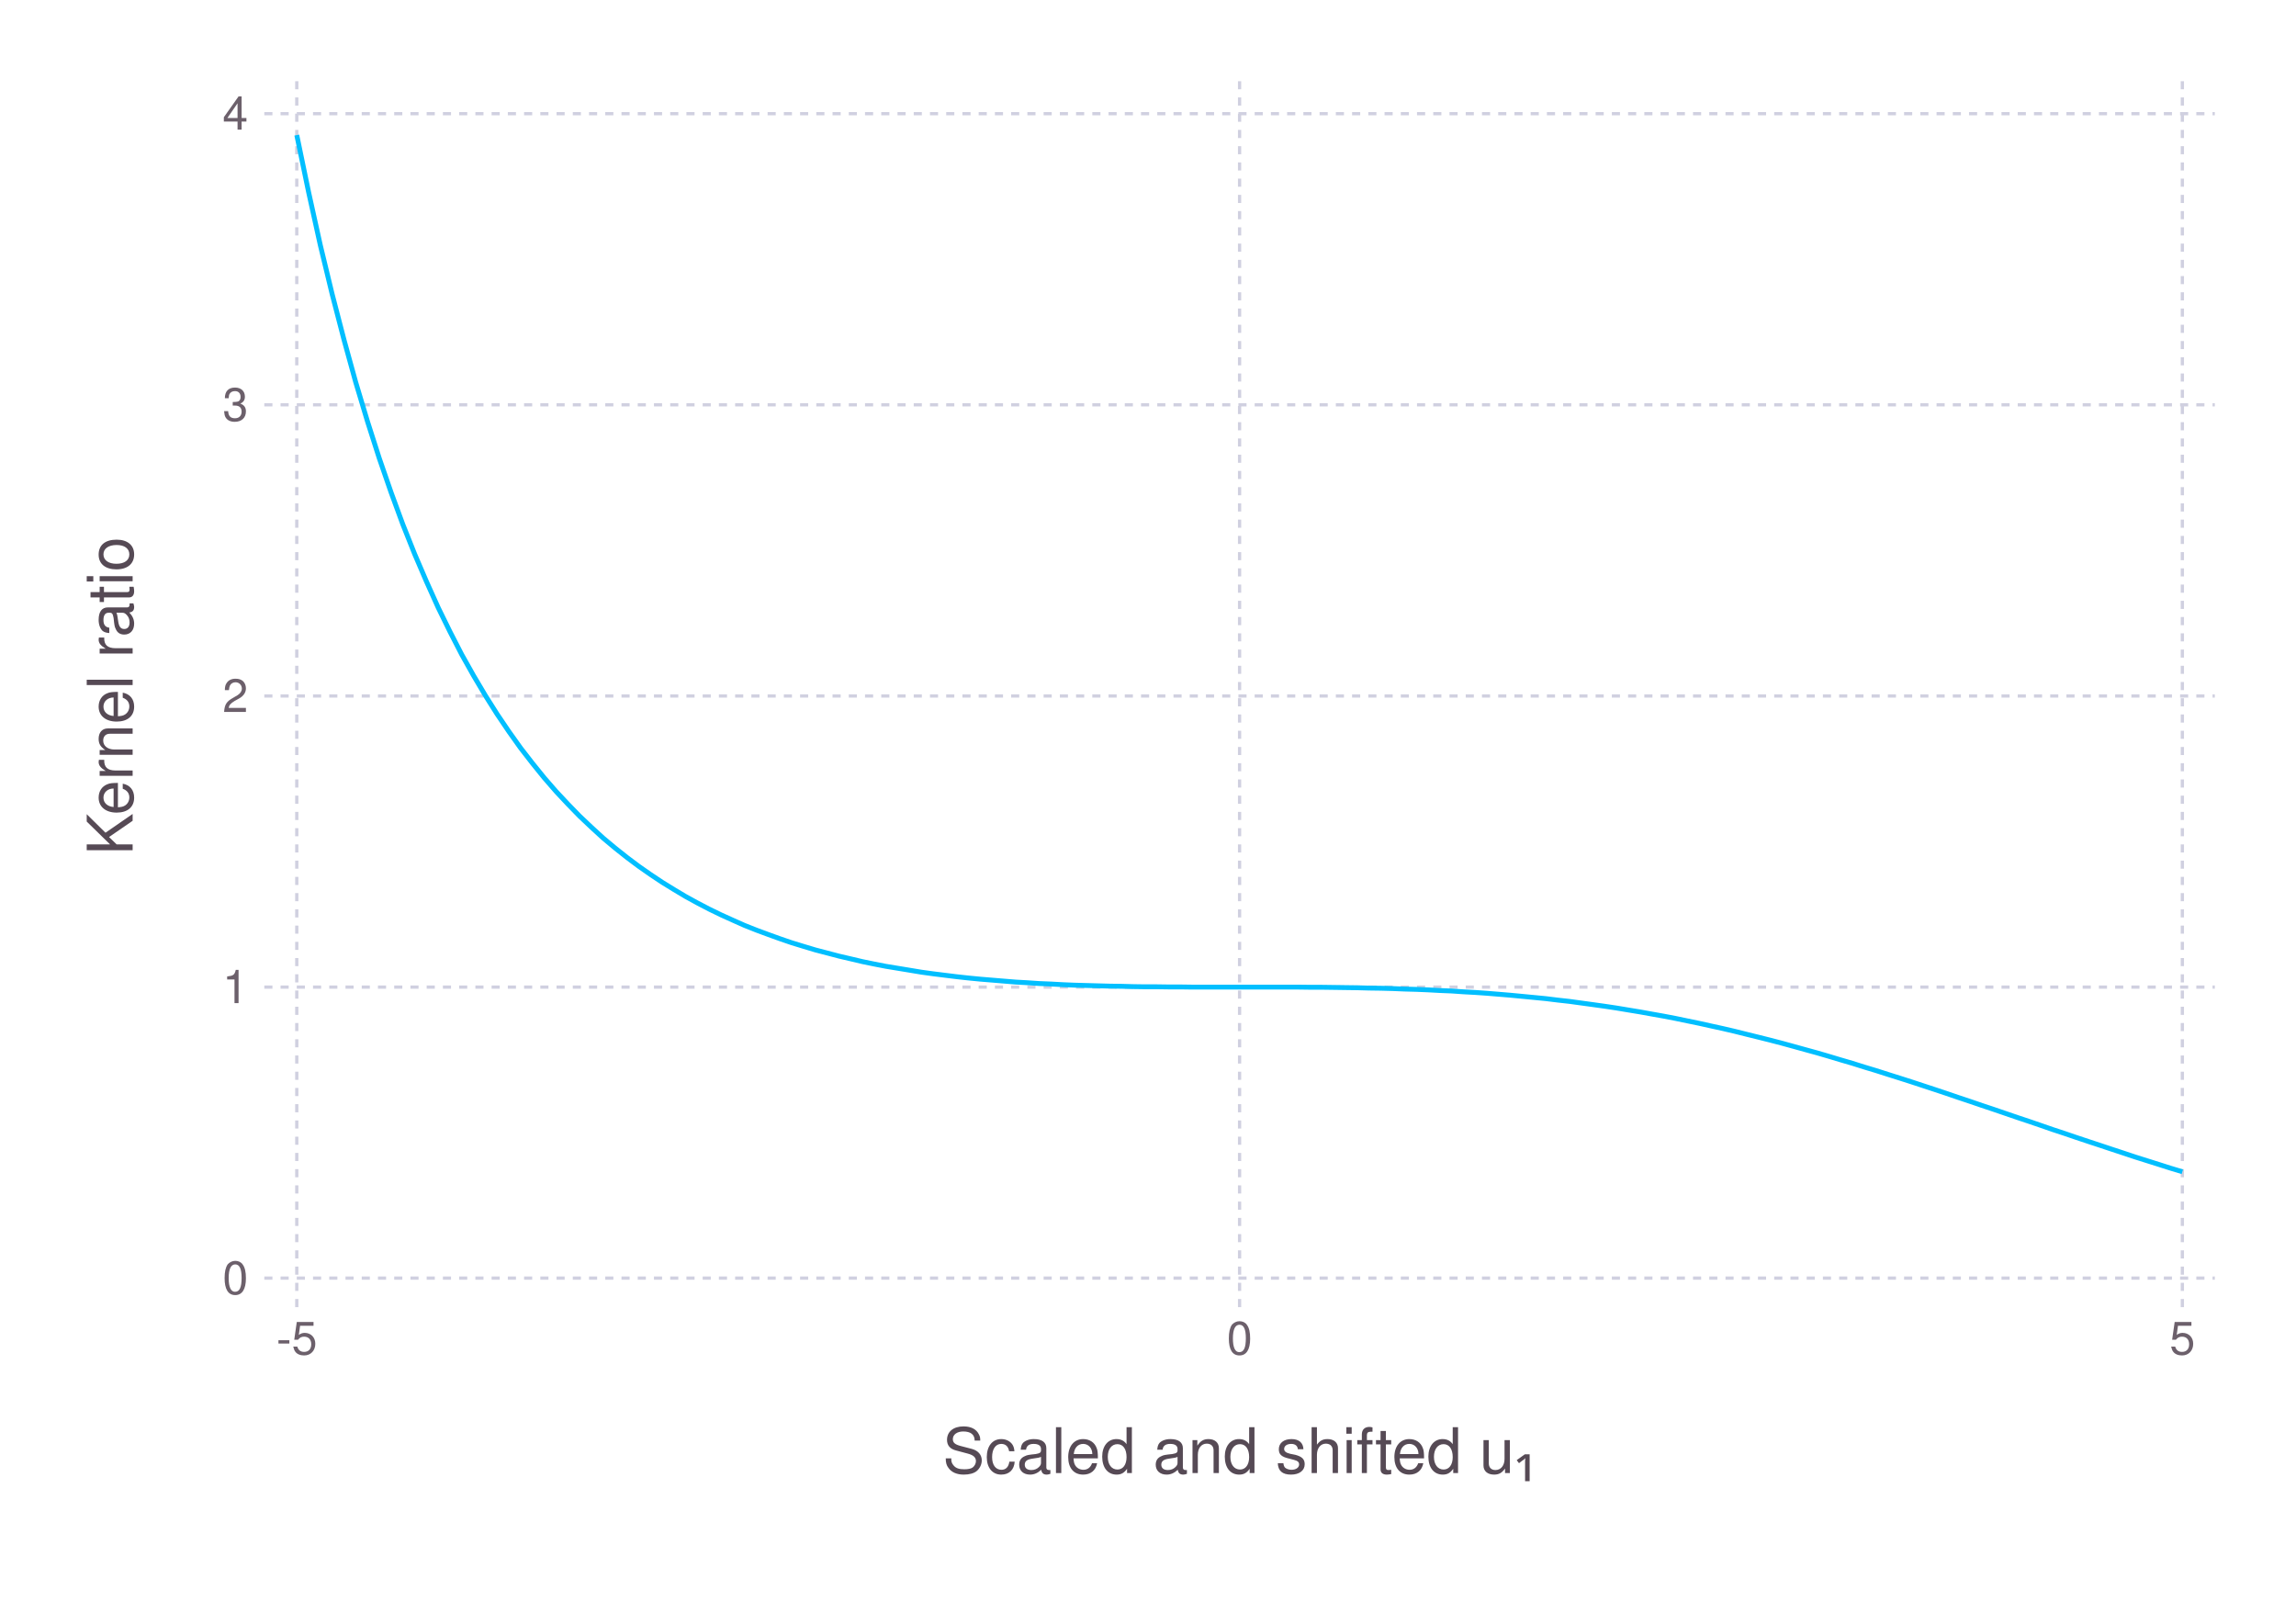
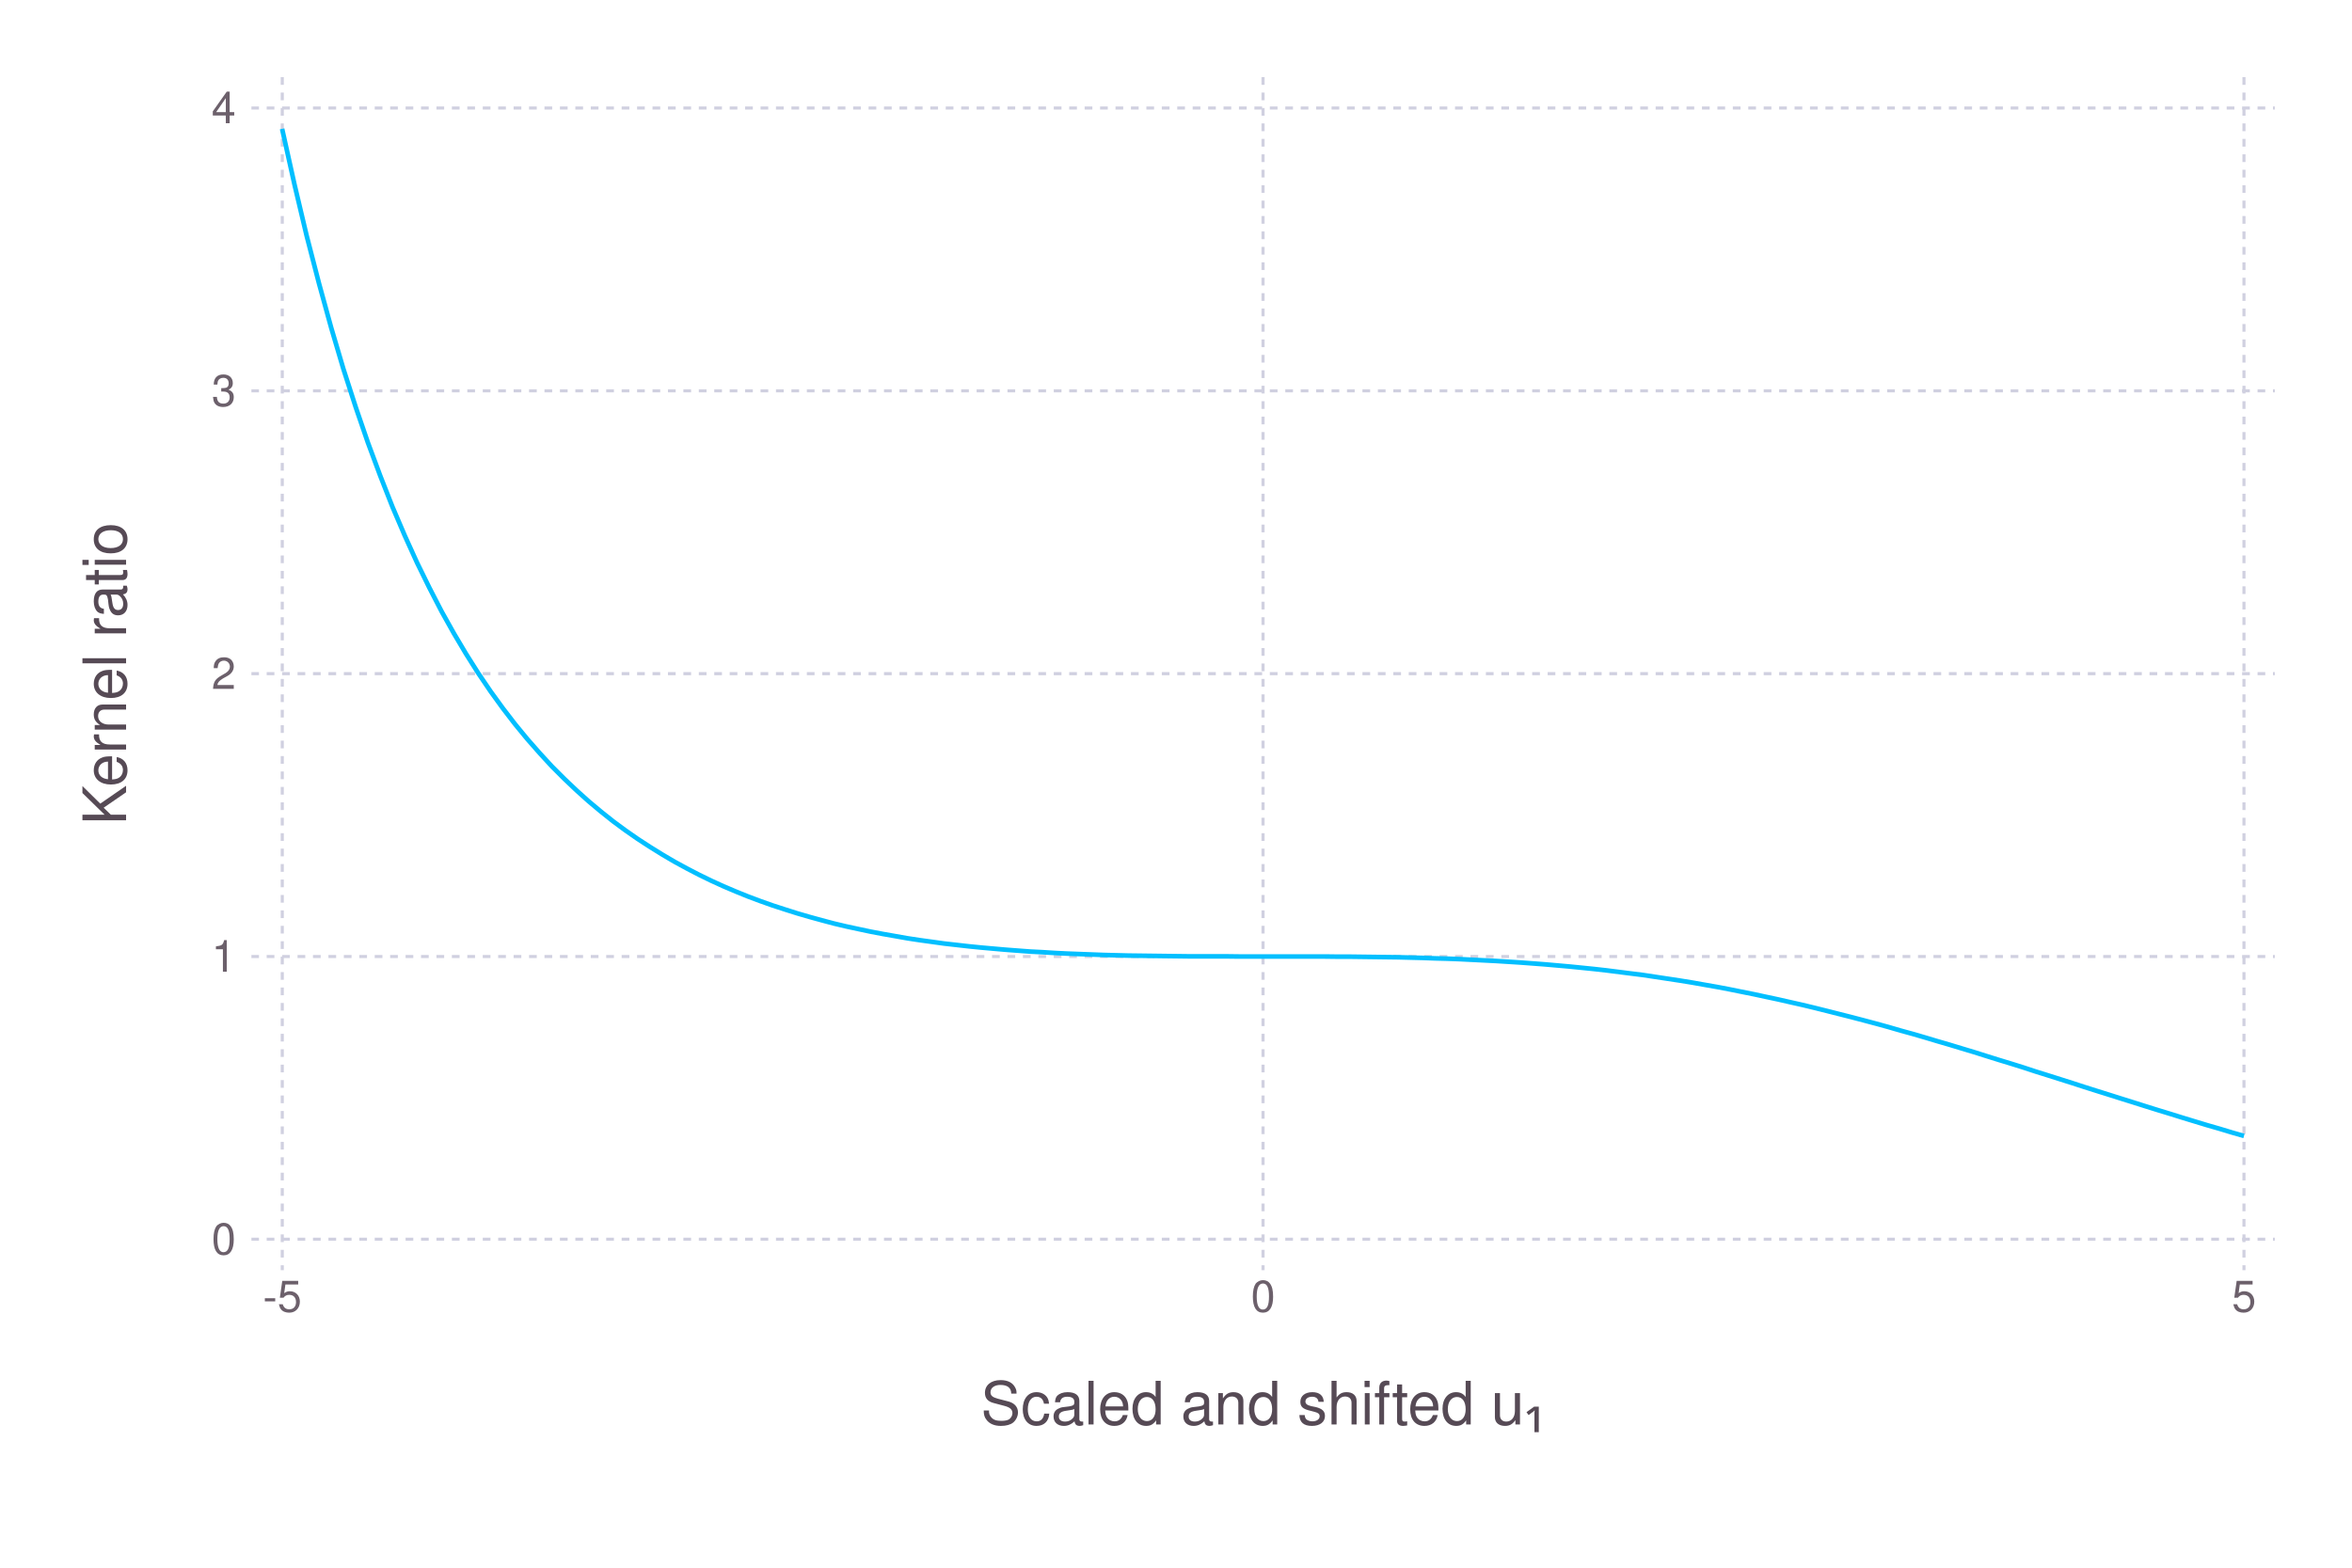
- <svg xmlns="http://www.w3.org/2000/svg" version="1.2" width="141.42mm" height="100mm" viewBox="0 0 141.42 100" stroke="none" fill="#000000" stroke-width="0.3" font-size="3.88">
+ <svg xmlns="http://www.w3.org/2000/svg" version="1.2" width="152.4mm" height="101.6mm" viewBox="0 0 152.4 101.6" stroke="none" fill="#000000" stroke-width="0.3" font-size="3.88">
  <defs>
    <marker id="arrow" markerWidth="15" markerHeight="7" refX="5" refY="3.5" orient="auto" markerUnits="strokeWidth">
      <path d="M0,0 L15,3.5 L0,7 z" stroke="context-stroke" fill="context-stroke" />
    </marker>
  </defs>
-   <g class="plotroot xscalable yscalable" id="img-33e4aa81-1">
-     <g font-size="3.88" font-family="'PT Sans','Helvetica Neue','Helvetica',sans-serif" fill="#564A55" stroke="#000000" stroke-opacity="0.000" id="img-33e4aa81-2">
-       <g transform="translate(76.35,88.39)">
+   <g class="plotroot xscalable yscalable" id="img-9dd5fe1b-1">
+     <g font-size="3.88" font-family="'PT Sans','Helvetica Neue','Helvetica',sans-serif" fill="#564A55" stroke="#000000" stroke-opacity="0.000" id="img-9dd5fe1b-2">
+       <g transform="translate(81.84,89.99)">
        <g class="primitive">
          <text text-anchor="middle" dy="0.6em">Scaled and shifted u₁</text>
        </g>
      </g>
    </g>
-     <g class="guide xlabels" font-size="2.82" font-family="'PT Sans Caption','Helvetica Neue','Helvetica',sans-serif" fill="#6C606B" id="img-33e4aa81-3">
-       <g transform="translate(18.28,81.72)">
+     <g class="guide xlabels" font-size="2.82" font-family="'PT Sans Caption','Helvetica Neue','Helvetica',sans-serif" fill="#6C606B" id="img-9dd5fe1b-3">
+       <g transform="translate(18.29,83.32)">
        <g class="primitive">
          <text text-anchor="middle" dy="0.6em">-5</text>
        </g>
      </g>
-       <g transform="translate(76.35,81.72)">
+       <g transform="translate(81.84,83.32)">
        <g class="primitive">
          <text text-anchor="middle" dy="0.6em">0</text>
        </g>
      </g>
-       <g transform="translate(134.42,81.72)">
+       <g transform="translate(145.4,83.32)">
        <g class="primitive">
          <text text-anchor="middle" dy="0.6em">5</text>
        </g>
      </g>
    </g>
-     <g clip-path="url(#img-33e4aa81-4)">
-       <g id="img-33e4aa81-5">
-         <g pointer-events="visible" fill="#000000" fill-opacity="0.000" stroke="#000000" stroke-opacity="0.000" class="guide background" id="img-33e4aa81-6">
-           <g transform="translate(76.35,42.86)" id="img-33e4aa81-7">
-             <path d="M-60.07,-37.86 L 60.07 -37.86 60.07 37.86 -60.07 37.86 z" class="primitive" />
+     <g clip-path="url(#img-9dd5fe1b-4)">
+       <g id="img-9dd5fe1b-5">
+         <g pointer-events="visible" fill="#000000" fill-opacity="0.000" stroke="#000000" stroke-opacity="0.000" class="guide background" id="img-9dd5fe1b-6">
+           <g transform="translate(81.84,43.66)" id="img-9dd5fe1b-7">
+             <path d="M-65.56,-38.66 L 65.56 -38.66 65.56 38.66 -65.56 38.66 z" class="primitive" />
          </g>
        </g>
-         <g class="guide ygridlines xfixed" stroke-dasharray="0.5,0.5" stroke-width="0.2" stroke="#D0D0E0" id="img-33e4aa81-8">
-           <g transform="translate(76.35,78.71)" id="img-33e4aa81-9">
-             <path fill="none" d="M-60.07,0 L 60.07 0" class="primitive" />
+         <g class="guide ygridlines xfixed" stroke-dasharray="0.5,0.5" stroke-width="0.2" stroke="#D0D0E0" id="img-9dd5fe1b-8">
+           <g transform="translate(81.84,80.31)" id="img-9dd5fe1b-9">
+             <path fill="none" d="M-65.56,0 L 65.56 0" class="primitive" />
          </g>
-           <g transform="translate(76.35,60.79)" id="img-33e4aa81-10">
-             <path fill="none" d="M-60.07,0 L 60.07 0" class="primitive" />
+           <g transform="translate(81.84,61.99)" id="img-9dd5fe1b-10">
+             <path fill="none" d="M-65.56,0 L 65.56 0" class="primitive" />
          </g>
-           <g transform="translate(76.35,42.86)" id="img-33e4aa81-11">
-             <path fill="none" d="M-60.07,0 L 60.07 0" class="primitive" />
+           <g transform="translate(81.84,43.66)" id="img-9dd5fe1b-11">
+             <path fill="none" d="M-65.56,0 L 65.56 0" class="primitive" />
          </g>
-           <g transform="translate(76.35,24.93)" id="img-33e4aa81-12">
-             <path fill="none" d="M-60.07,0 L 60.07 0" class="primitive" />
+           <g transform="translate(81.84,25.33)" id="img-9dd5fe1b-12">
+             <path fill="none" d="M-65.56,0 L 65.56 0" class="primitive" />
          </g>
-           <g transform="translate(76.35,7)" id="img-33e4aa81-13">
-             <path fill="none" d="M-60.07,0 L 60.07 0" class="primitive" />
+           <g transform="translate(81.84,7)" id="img-9dd5fe1b-13">
+             <path fill="none" d="M-65.56,0 L 65.56 0" class="primitive" />
          </g>
        </g>
-         <g class="guide xgridlines yfixed" stroke-dasharray="0.5,0.5" stroke-width="0.2" stroke="#D0D0E0" id="img-33e4aa81-14">
-           <g transform="translate(18.28,42.86)" id="img-33e4aa81-15">
-             <path fill="none" d="M0,-37.86 L 0 37.86" class="primitive" />
+         <g class="guide xgridlines yfixed" stroke-dasharray="0.5,0.5" stroke-width="0.2" stroke="#D0D0E0" id="img-9dd5fe1b-14">
+           <g transform="translate(18.29,43.66)" id="img-9dd5fe1b-15">
+             <path fill="none" d="M0,-38.66 L 0 38.66" class="primitive" />
          </g>
-           <g transform="translate(76.35,42.86)" id="img-33e4aa81-16">
-             <path fill="none" d="M0,-37.86 L 0 37.86" class="primitive" />
+           <g transform="translate(81.84,43.66)" id="img-9dd5fe1b-16">
+             <path fill="none" d="M0,-38.66 L 0 38.66" class="primitive" />
          </g>
-           <g transform="translate(134.42,42.86)" id="img-33e4aa81-17">
-             <path fill="none" d="M0,-37.86 L 0 37.86" class="primitive" />
+           <g transform="translate(145.4,43.66)" id="img-9dd5fe1b-17">
+             <path fill="none" d="M0,-38.66 L 0 38.66" class="primitive" />
          </g>
        </g>
-         <g class="plotpanel" id="img-33e4aa81-18">
-           <g stroke-width="0.3" fill="#000000" fill-opacity="0.000" class="geometry" id="img-33e4aa81-19">
-             <g class="color_LCHab{Float32}(70.0f0,60.0f0,240.0f0)" stroke-dasharray="none" stroke="#00BFFF" id="img-33e4aa81-20">
-               <g transform="translate(76.35,57.78)" id="img-33e4aa81-21">
-                 <path fill="none" d="M-58.07,-49.46 L -57.34 -45.94 -56.62 -42.68 -55.89 -39.66 -55.16 -36.85 -54.44 -34.24 -53.71 -31.81 -52.99 -29.56 -52.26 -27.45 -51.54 -25.49 -50.81 -23.66 -50.08 -21.96 -49.36 -20.36 -48.63 -18.87 -47.91 -17.47 -47.18 -16.17 -46.45 -14.94 -45.73 -13.8 -45 -12.72 -44.28 -11.71 -43.55 -10.77 -42.83 -9.88 -42.1 -9.04 -41.37 -8.26 -40.65 -7.52 -39.92 -6.83 -39.2 -6.17 -38.47 -5.56 -37.74 -4.98 -37.02 -4.44 -36.29 -3.93 -35.57 -3.45 -34.84 -3 -34.12 -2.57 -33.39 -2.17 -32.66 -1.79 -31.94 -1.44 -31.21 -1.11 -30.49 -0.79 -29.76 -0.5 -29.03 -0.23 -28.31 0.03 -27.58 0.28 -26.86 0.5 -26.13 0.72 -25.4 0.91 -24.68 1.1 -23.95 1.27 -23.23 1.44 -22.5 1.59 -21.78 1.73 -21.05 1.85 -20.32 1.97 -19.6 2.09 -18.87 2.19 -18.15 2.28 -17.42 2.37 -16.69 2.45 -15.97 2.52 -15.24 2.58 -14.52 2.64 -13.79 2.7 -13.07 2.74 -12.34 2.79 -11.61 2.82 -10.89 2.86 -10.16 2.89 -9.44 2.91 -8.71 2.93 -7.98 2.95 -7.26 2.96 -6.53 2.98 -5.81 2.99 -5.08 2.99 -4.36 3 -3.63 3 -2.9 3.01 -2.18 3.01 -1.45 3.01 -0.73 3.01 0 3.01 0.73 3.01 1.45 3.01 2.18 3.01 2.9 3.01 3.63 3.01 4.36 3.02 5.08 3.02 5.81 3.03 6.53 3.04 7.26 3.05 7.98 3.07 8.71 3.08 9.44 3.1 10.16 3.13 10.89 3.15 11.61 3.18 12.34 3.22 13.07 3.25 13.79 3.3 14.52 3.34 15.24 3.39 15.97 3.45 16.69 3.51 17.42 3.58 18.15 3.65 18.87 3.72 19.6 3.81 20.32 3.89 21.05 3.99 21.78 4.09 22.5 4.19 23.23 4.3 23.95 4.42 24.68 4.54 25.4 4.67 26.13 4.8 26.86 4.94 27.58 5.09 28.31 5.24 29.03 5.4 29.76 5.56 30.49 5.73 31.21 5.91 31.94 6.09 32.66 6.27 33.39 6.46 34.12 6.66 34.84 6.86 35.57 7.06 36.29 7.27 37.02 7.49 37.74 7.7 38.47 7.93 39.2 8.15 39.92 8.38 40.65 8.61 41.37 8.84 42.1 9.08 42.83 9.32 43.55 9.56 44.28 9.81 45 10.05 45.73 10.3 46.45 10.54 47.18 10.79 47.91 11.04 48.63 11.28 49.36 11.53 50.08 11.78 50.81 12.02 51.54 12.27 52.26 12.51 52.99 12.75 53.71 12.99 54.44 13.23 55.16 13.47 55.89 13.7 56.62 13.93 57.34 14.16 58.07 14.38" class="primitive" />
+         <g class="plotpanel" id="img-9dd5fe1b-18">
+           <g stroke-width="0.3" fill="#000000" fill-opacity="0.000" class="geometry" id="img-9dd5fe1b-19">
+             <g class="color_LCHab{Float32}(70.0f0,60.0f0,240.0f0)" stroke-dasharray="none" stroke="#00BFFF" id="img-9dd5fe1b-20">
+               <g transform="translate(81.84,58.91)" id="img-9dd5fe1b-21">
+                 <path fill="none" d="M-63.56,-50.56 L -62.76 -46.96 -61.97 -43.63 -61.17 -40.54 -60.38 -37.67 -59.59 -35 -58.79 -32.52 -58 -30.22 -57.2 -28.07 -56.41 -26.06 -55.61 -24.19 -54.82 -22.45 -54.02 -20.82 -53.23 -19.29 -52.43 -17.86 -51.64 -16.53 -50.85 -15.28 -50.05 -14.1 -49.26 -13.01 -48.46 -11.97 -47.67 -11.01 -46.87 -10.1 -46.08 -9.24 -45.28 -8.44 -44.49 -7.69 -43.7 -6.98 -42.9 -6.31 -42.11 -5.68 -41.31 -5.09 -40.52 -4.54 -39.72 -4.02 -38.93 -3.53 -38.13 -3.06 -37.34 -2.63 -36.55 -2.22 -35.75 -1.83 -34.96 -1.47 -34.16 -1.13 -33.37 -0.81 -32.57 -0.51 -31.78 -0.23 -30.98 0.03 -30.19 0.28 -29.4 0.51 -28.6 0.73 -27.81 0.94 -27.01 1.13 -26.22 1.3 -25.42 1.47 -24.63 1.62 -23.83 1.76 -23.04 1.9 -22.25 2.02 -21.45 2.13 -20.66 2.24 -19.86 2.33 -19.07 2.42 -18.27 2.5 -17.48 2.57 -16.68 2.64 -15.89 2.7 -15.09 2.76 -14.3 2.8 -13.51 2.85 -12.71 2.89 -11.92 2.92 -11.12 2.95 -10.33 2.98 -9.53 3 -8.74 3.02 -7.94 3.03 -7.15 3.04 -6.36 3.05 -5.56 3.06 -4.77 3.07 -3.97 3.07 -3.18 3.07 -2.38 3.07 -1.59 3.08 -0.79 3.08 -0 3.08 0.79 3.08 1.59 3.08 2.38 3.08 3.18 3.08 3.97 3.08 4.77 3.09 5.56 3.09 6.36 3.1 7.15 3.11 7.94 3.12 8.74 3.13 9.53 3.15 10.33 3.17 11.12 3.2 11.92 3.22 12.71 3.25 13.51 3.29 14.3 3.33 15.09 3.37 15.89 3.42 16.68 3.47 17.48 3.53 18.27 3.59 19.07 3.66 19.86 3.73 20.66 3.81 21.45 3.89 22.25 3.98 23.04 4.08 23.83 4.18 24.63 4.28 25.42 4.4 26.22 4.52 27.01 4.64 27.81 4.77 28.6 4.91 29.4 5.05 30.19 5.2 30.98 5.36 31.78 5.52 32.57 5.69 33.37 5.86 34.16 6.04 34.96 6.22 35.75 6.41 36.55 6.61 37.34 6.81 38.13 7.01 38.93 7.22 39.72 7.43 40.52 7.65 41.31 7.88 42.11 8.1 42.9 8.33 43.7 8.57 44.49 8.8 45.28 9.04 46.08 9.28 46.87 9.53 47.67 9.78 48.46 10.02 49.26 10.27 50.05 10.53 50.85 10.78 51.64 11.03 52.43 11.28 53.23 11.54 54.02 11.79 54.82 12.04 55.61 12.29 56.41 12.54 57.2 12.79 58 13.04 58.79 13.28 59.59 13.53 60.38 13.77 61.17 14.01 61.97 14.24 62.76 14.48 63.56 14.71" class="primitive" />
              </g>
            </g>
          </g>
        </g>
      </g>
    </g>
-     <g class="guide ylabels" font-size="2.82" font-family="'PT Sans Caption','Helvetica Neue','Helvetica',sans-serif" fill="#6C606B" id="img-33e4aa81-22">
-       <g transform="translate(15.28,78.71)" id="img-33e4aa81-23">
+     <g class="guide ylabels" font-size="2.82" font-family="'PT Sans Caption','Helvetica Neue','Helvetica',sans-serif" fill="#6C606B" id="img-9dd5fe1b-22">
+       <g transform="translate(15.28,80.31)" id="img-9dd5fe1b-23">
        <g class="primitive">
          <text text-anchor="end" dy="0.35em">0</text>
        </g>
      </g>
-       <g transform="translate(15.28,60.79)" id="img-33e4aa81-24">
+       <g transform="translate(15.28,61.99)" id="img-9dd5fe1b-24">
        <g class="primitive">
          <text text-anchor="end" dy="0.35em">1</text>
        </g>
      </g>
-       <g transform="translate(15.28,42.86)" id="img-33e4aa81-25">
+       <g transform="translate(15.28,43.66)" id="img-9dd5fe1b-25">
        <g class="primitive">
          <text text-anchor="end" dy="0.35em">2</text>
        </g>
      </g>
-       <g transform="translate(15.28,24.93)" id="img-33e4aa81-26">
+       <g transform="translate(15.28,25.33)" id="img-9dd5fe1b-26">
        <g class="primitive">
          <text text-anchor="end" dy="0.35em">3</text>
        </g>
      </g>
-       <g transform="translate(15.28,7)" id="img-33e4aa81-27">
+       <g transform="translate(15.28,7)" id="img-9dd5fe1b-27">
        <g class="primitive">
          <text text-anchor="end" dy="0.35em">4</text>
        </g>
      </g>
    </g>
-     <g font-size="3.88" font-family="'PT Sans','Helvetica Neue','Helvetica',sans-serif" fill="#564A55" stroke="#000000" stroke-opacity="0.000" id="img-33e4aa81-28">
-       <g transform="translate(8.81,40.86)" id="img-33e4aa81-29">
+     <g font-size="3.88" font-family="'PT Sans','Helvetica Neue','Helvetica',sans-serif" fill="#564A55" stroke="#000000" stroke-opacity="0.000" id="img-9dd5fe1b-28">
+       <g transform="translate(8.81,41.66)" id="img-9dd5fe1b-29">
        <g class="primitive">
          <text text-anchor="middle" dy="0.35em" transform="rotate(-90,0, 2)">Kernel ratio</text>
        </g>
      </g>
    </g>
  </g>
  <defs>
-     <clipPath id="img-33e4aa81-4">
-       <path d="M16.28,5 L 136.42 5 136.42 80.72 16.28 80.72" />
+     <clipPath id="img-9dd5fe1b-4">
+       <path d="M16.29,5 L 147.4 5 147.4 82.32 16.29 82.32" />
    </clipPath>
  </defs>
</svg>
